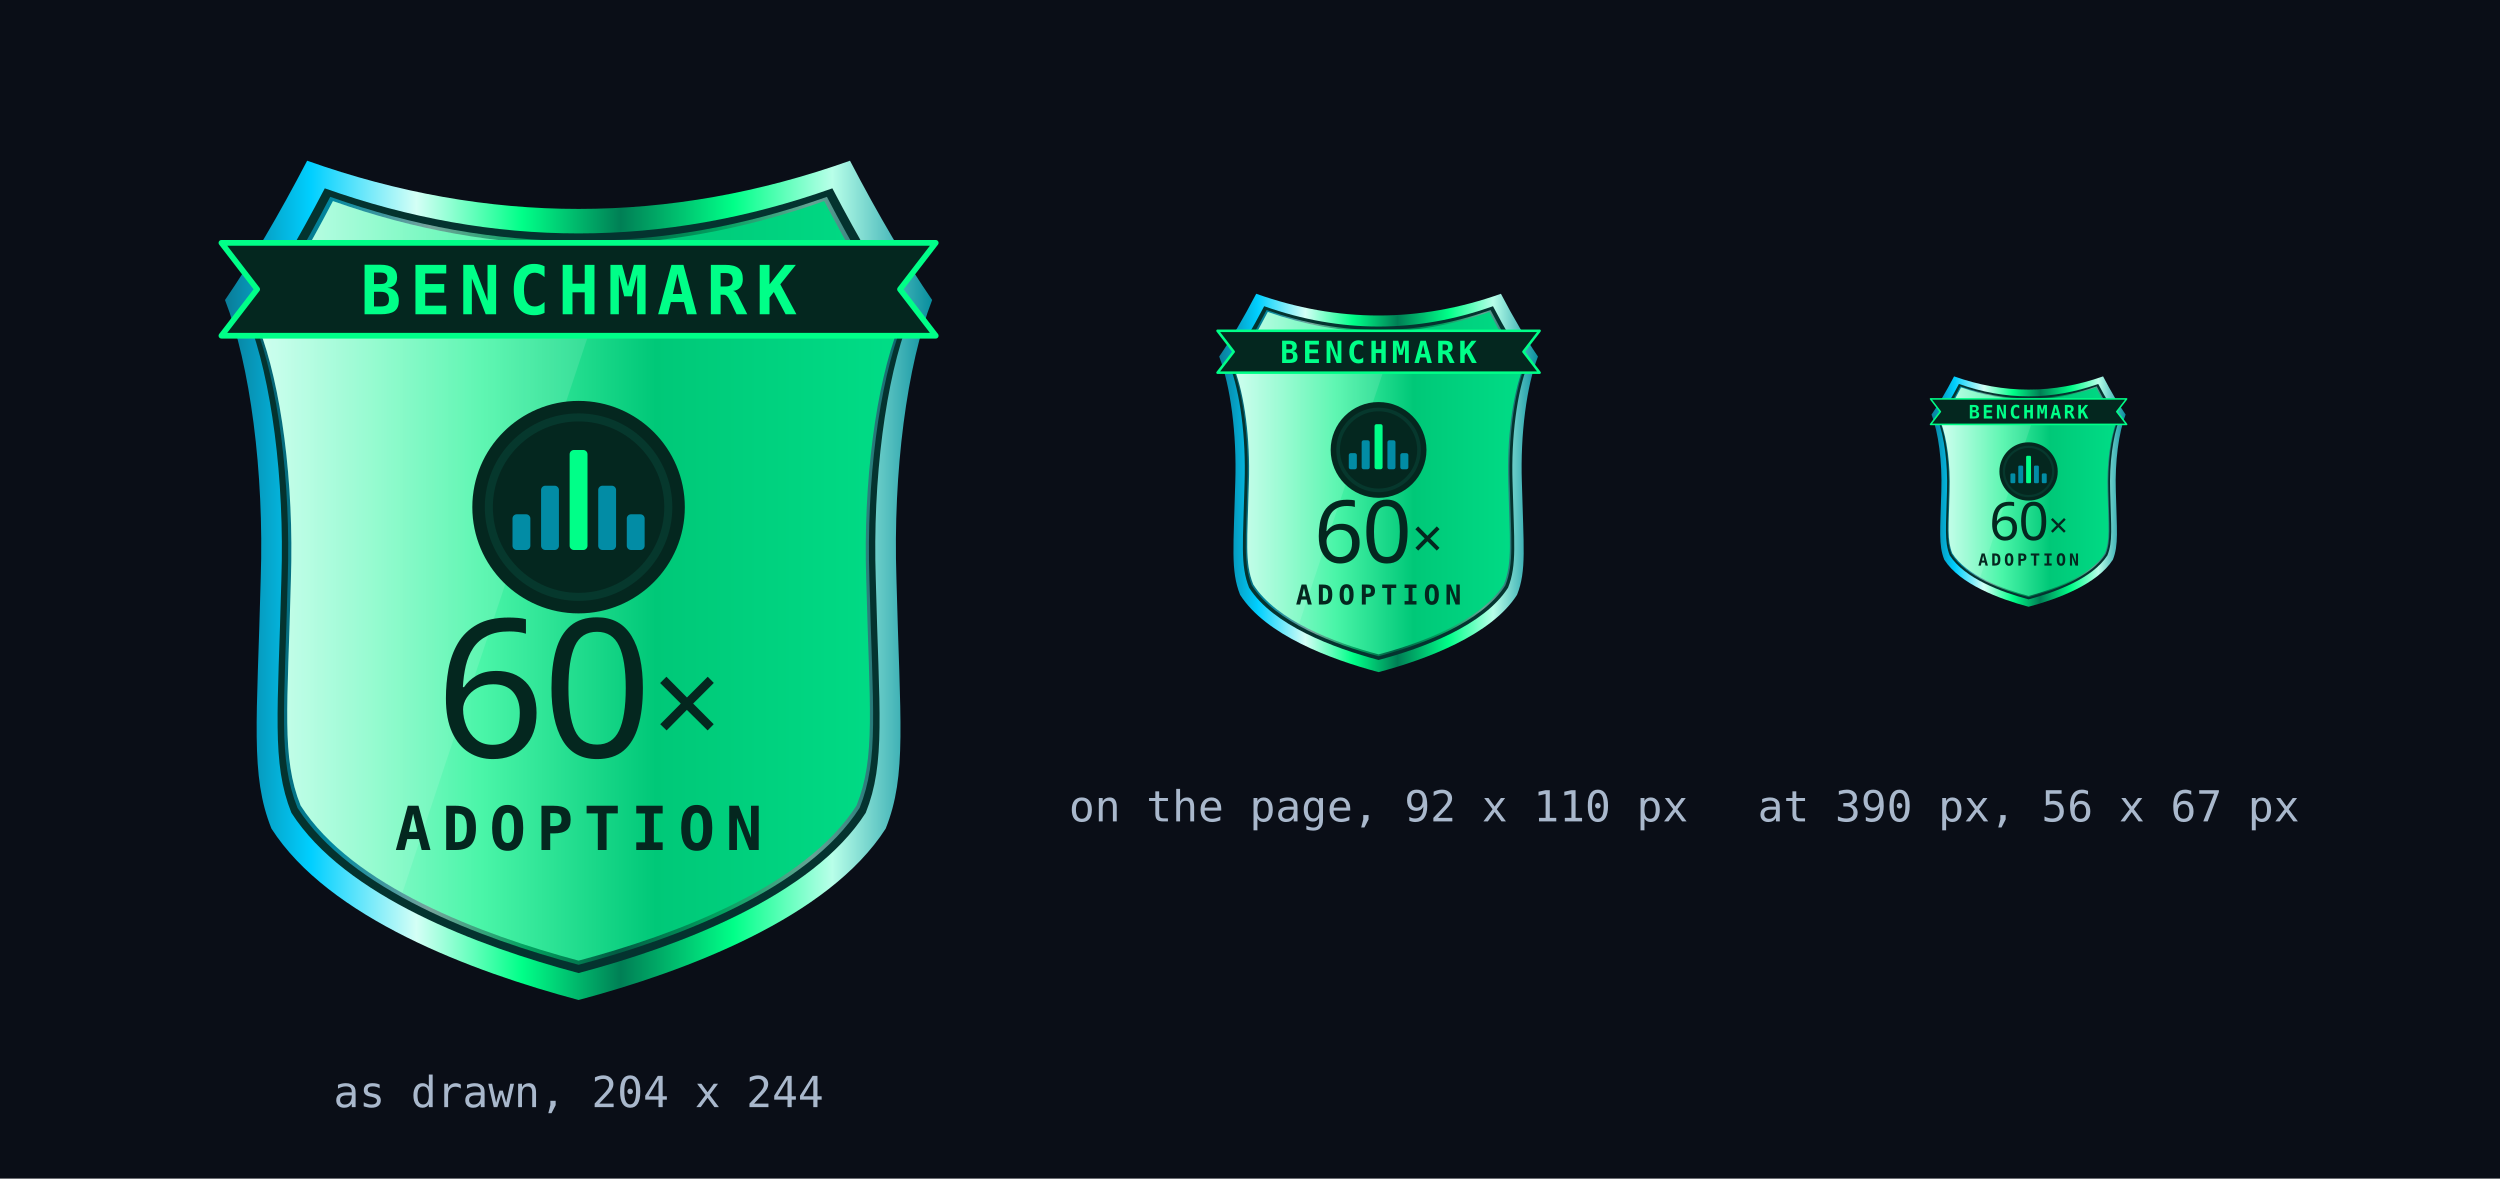
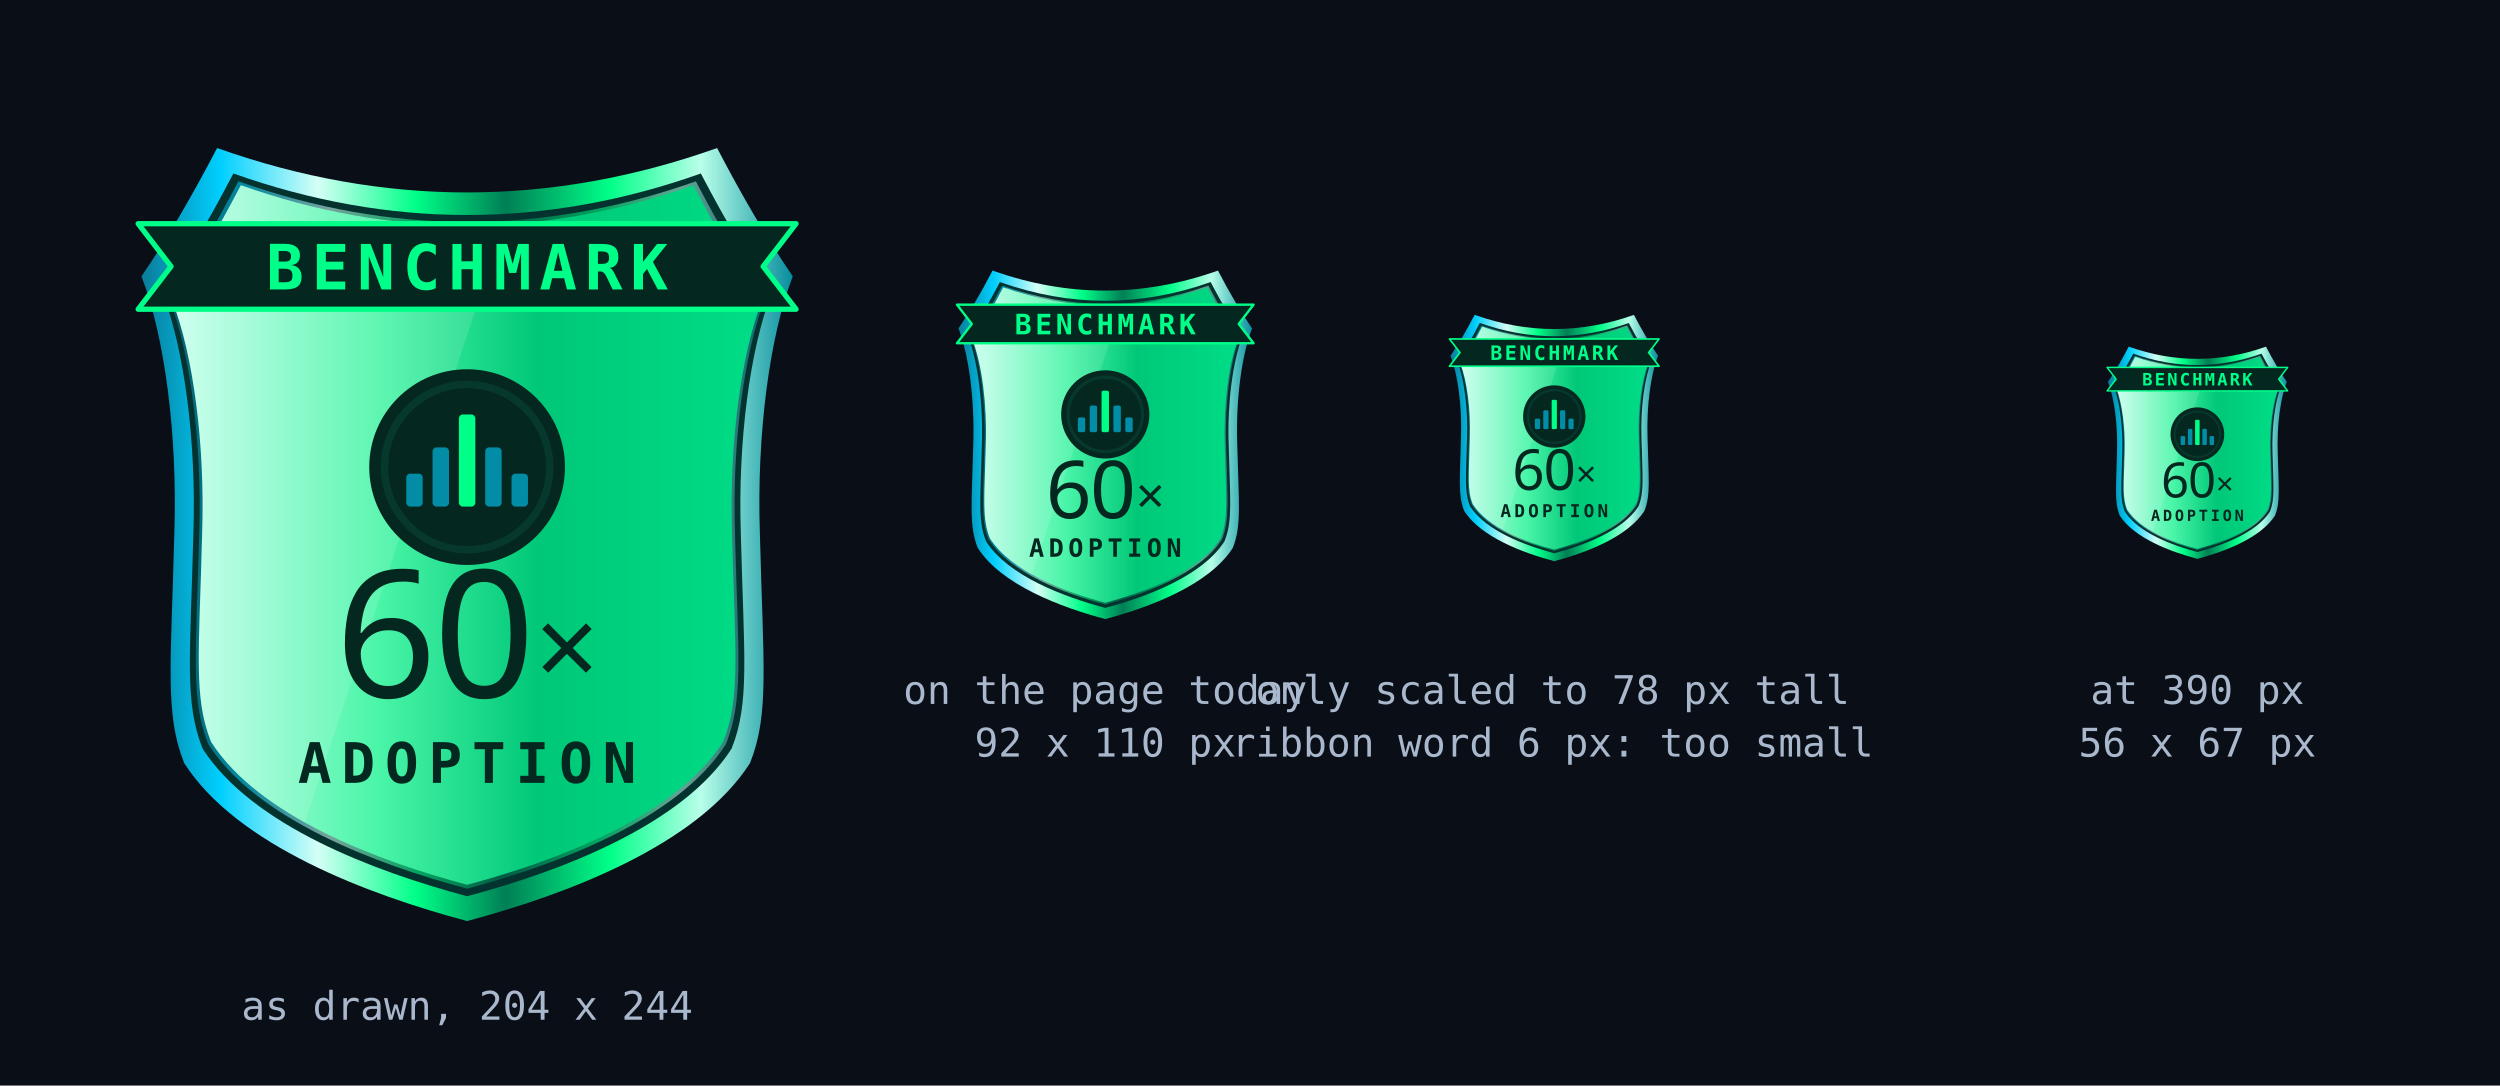
- <svg xmlns="http://www.w3.org/2000/svg" viewBox="0 0 700 330" width="700" height="330" role="img" aria-label="The new Chains benchmark badge at three sizes on the page's dark background">
+ <svg xmlns="http://www.w3.org/2000/svg" viewBox="0 0 760 330" width="760" height="330" role="img" aria-label="The new Chains benchmark badge at four sizes on the page's dark background">
  <defs>
    <path id="shield" d="M24 3Q100 30 176 3Q188 26 199 42C192 60 188 90 189 120C190 160 192 175 186 190C170 215 130 230 100 238C70 230 30 215 14 190C8 175 10 160 11 120C12 90 8 60 1 42Q12 26 24 3Z" />
    <symbol id="badge" viewBox="-2 -2 204 244" overflow="visible">
      <use href="#shield" fill="url(#rim)" />
      <use href="#shield" transform="translate(100 122) scale(.935) translate(-100 -122)" fill="#04332f" />
      <use href="#shield" transform="translate(100 122) scale(.915) translate(-100 -122)" fill="url(#rim)" opacity=".55" />
      <use href="#shield" transform="translate(100 122) scale(.905) translate(-100 -122)" fill="url(#face)" />
      <g clip-path="url(#faceClip)">
        <path d="M0 0H120L40 240H0Z" fill="#fff" opacity=".12" />
      </g>
      <path d="M0 26H200L190 39L200 52H0L10 39Z" fill="#04271f" stroke="#00ff88" stroke-width="1.6" stroke-linejoin="round" />
      <text x="100" y="46" text-anchor="middle" font-family="IBM Plex Mono, monospace" font-weight="700" font-size="19" letter-spacing="2.4" fill="#00ff88">BENCHMARK</text>
      <circle cx="100" cy="100" r="28" fill="#06382d" stroke="#04271f" stroke-width="3.5" />
      <circle cx="100" cy="100" r="24" fill="#04271f" />
      <rect x="81.5" y="102" width="5" height="10" rx="1.2" fill="#00cfff" opacity=".6" />
      <rect x="89.5" y="94" width="5" height="18" rx="1.2" fill="#00cfff" opacity=".6" />
      <rect x="97.5" y="84" width="5" height="28" rx="1.2" fill="#00ff88" />
      <rect x="105.5" y="94" width="5" height="18" rx="1.2" fill="#00cfff" opacity=".6" />
      <rect x="113.5" y="102" width="5" height="10" rx="1.2" fill="#00cfff" opacity=".6" />
      <text x="100" y="170" text-anchor="middle" font-family="Archivo Black, Arial Black, sans-serif" font-size="54" fill="#04271f" letter-spacing="-1">60<tspan font-size="34" dy="-3">×</tspan>
      </text>
      <text x="100" y="196" text-anchor="middle" font-family="IBM Plex Mono, monospace" font-weight="700" font-size="17" letter-spacing="3" fill="#04271f">ADOPTION</text>
    </symbol>
    <linearGradient id="rim" x1="0" y1="0" x2="1" y2="0">
      <stop offset="0" stop-color="#0a7d99" />
      <stop offset=".12" stop-color="#00cfff" />
      <stop offset=".27" stop-color="#d4fff6" />
      <stop offset=".42" stop-color="#00ff88" />
      <stop offset=".56" stop-color="#007f55" />
      <stop offset=".72" stop-color="#00ff88" />
      <stop offset=".86" stop-color="#b8ffe9" />
      <stop offset="1" stop-color="#0a8f9f" />
    </linearGradient>
    <linearGradient id="face" x1="0" y1="0" x2="1" y2="0">
      <stop offset="0" stop-color="#c9ffee" />
      <stop offset=".35" stop-color="#4af5a8" />
      <stop offset=".62" stop-color="#00c878" />
      <stop offset="1" stop-color="#00dd86" />
    </linearGradient>
    <clipPath id="faceClip">
      <use href="#shield" transform="translate(100 122) scale(.905) translate(-100 -122)" />
    </clipPath>
  </defs>
-   <rect width="700" height="330" fill="#0a0e17" />
+   <rect width="760" height="330" fill="#0a0e17" />
  <g font-family="JetBrains Mono, monospace" font-size="12" fill="#a9b8cc" text-anchor="middle">
-     <use href="#badge" x="60" y="40" width="204" height="244" />
-     <text x="162" y="310">as drawn, 204 x 244</text>
-     <use href="#badge" x="340" y="80" width="92" height="110" />
-     <text x="386" y="230">on the page, 92 x 110 px</text>
-     <use href="#badge" x="540" y="104" width="56" height="67" />
-     <text x="568" y="230">at 390 px, 56 x 67 px</text>
+     <use href="#badge" x="40" y="40" width="204" height="244" />
+     <text x="142" y="310">as drawn, 204 x 244</text>
+     <use href="#badge" x="290" y="80" width="92" height="110" />
+     <text x="336" y="214">on the page today</text>
+     <text x="336" y="230">92 x 110 px</text>
+     <use href="#badge" x="440" y="94" width="65" height="78" />
+     <text x="472" y="214">only scaled to 78 px tall</text>
+     <text x="472" y="230">ribbon word 6 px: too small</text>
+     <use href="#badge" x="640" y="104" width="56" height="67" />
+     <text x="668" y="214">at 390 px</text>
+     <text x="668" y="230">56 x 67 px</text>
  </g>
</svg>
